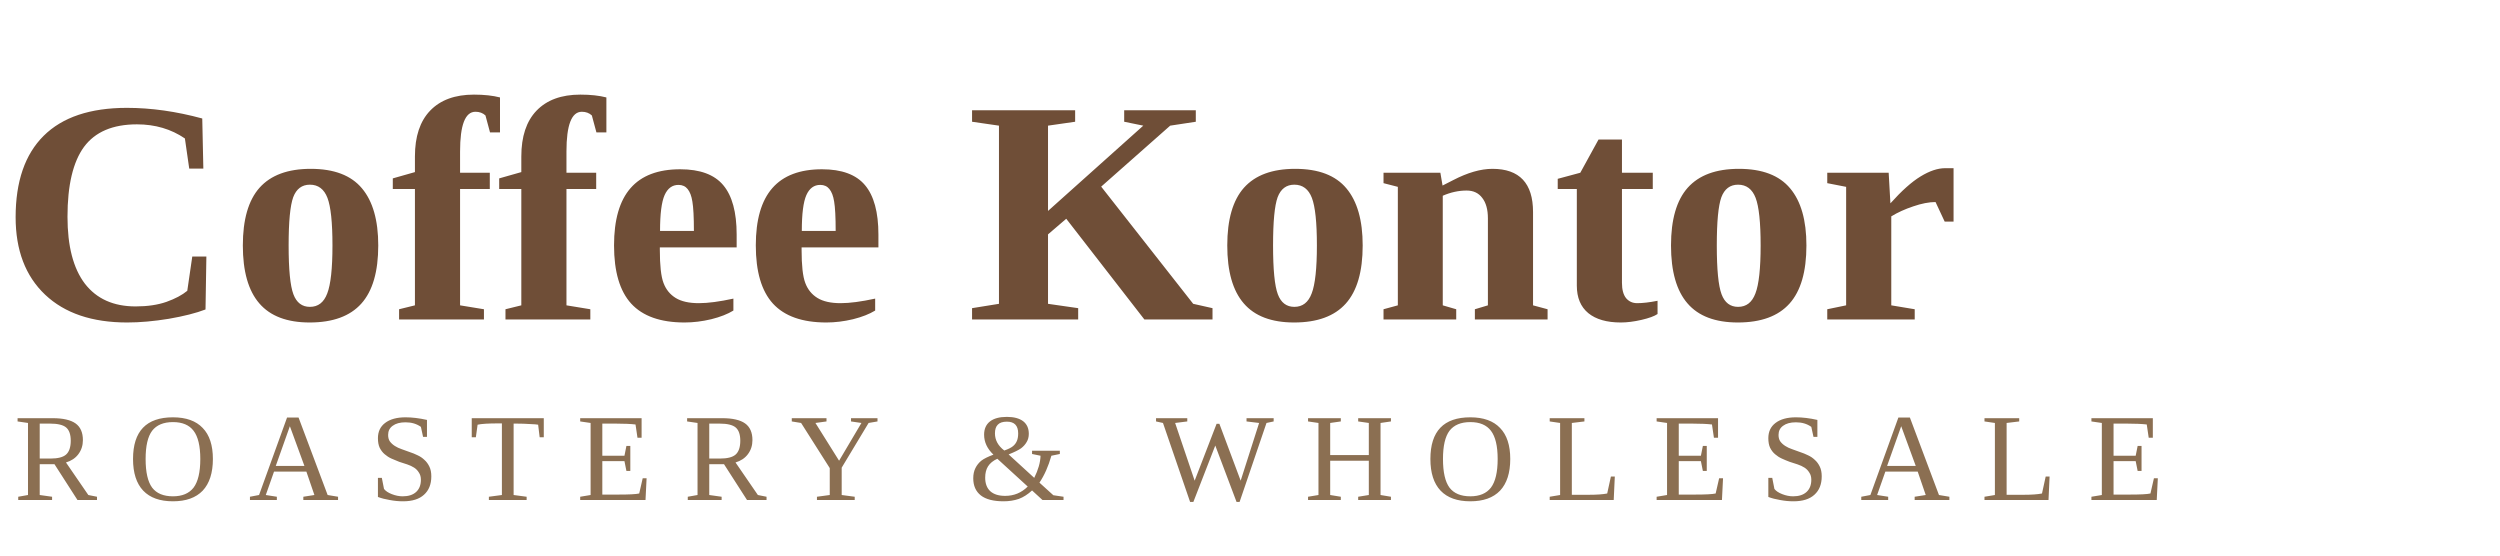
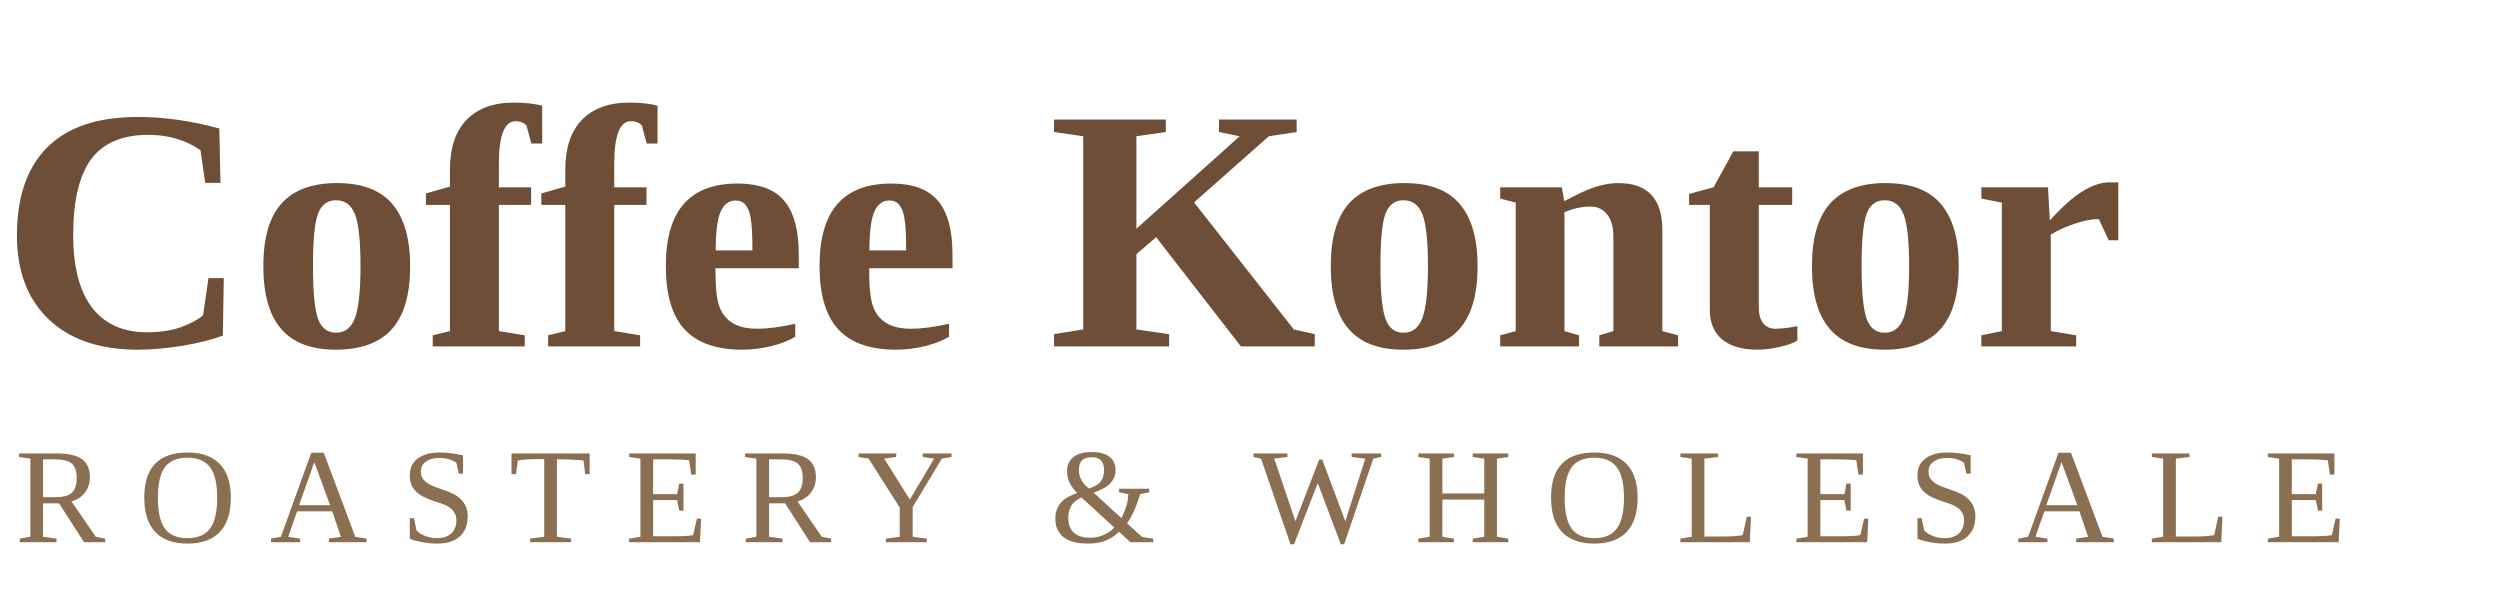
- <svg xmlns="http://www.w3.org/2000/svg" viewBox="0 0 180 40" width="180" height="40">
+ <svg xmlns="http://www.w3.org/2000/svg" viewBox="0 0 166 40" width="166" height="40">
  <text x="0" y="23" font-family="Georgia, 'Times New Roman', serif" font-weight="700" font-size="23" fill="#6f4e37">Coffee Kontor</text>
  <text x="1" y="36" font-family="Georgia, 'Times New Roman', serif" font-size="9" letter-spacing="2.2" fill="#8b6f52">ROASTERY &amp; WHOLESALE</text>
</svg>
